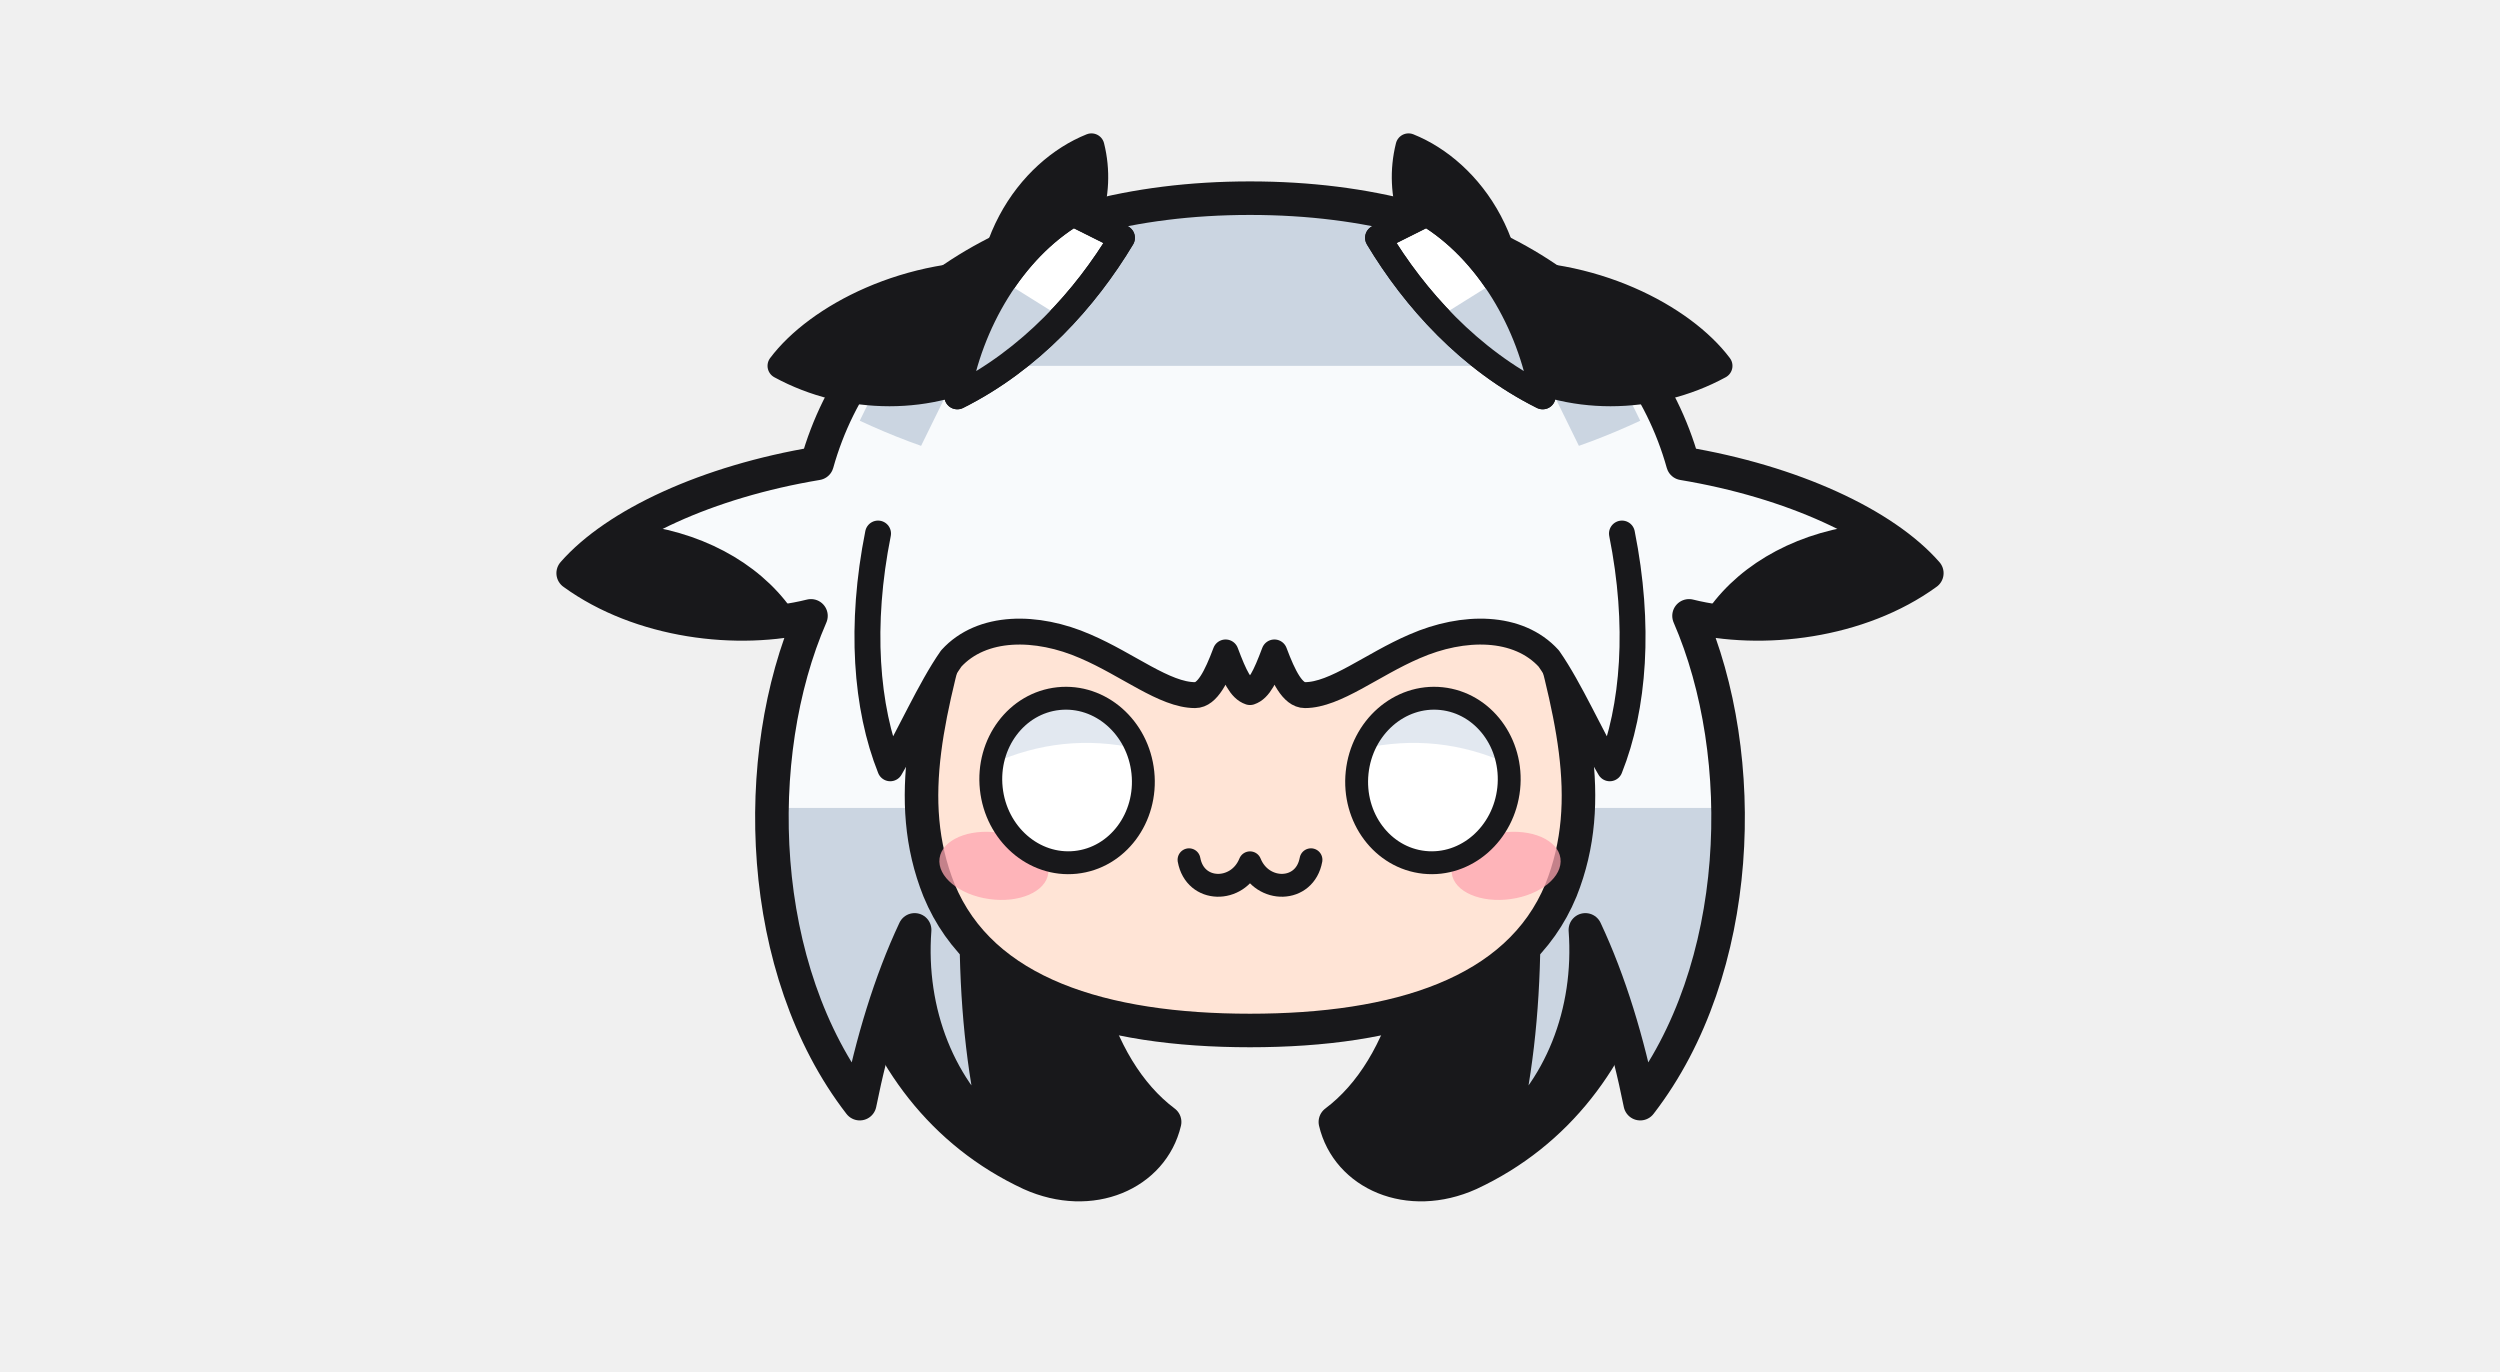
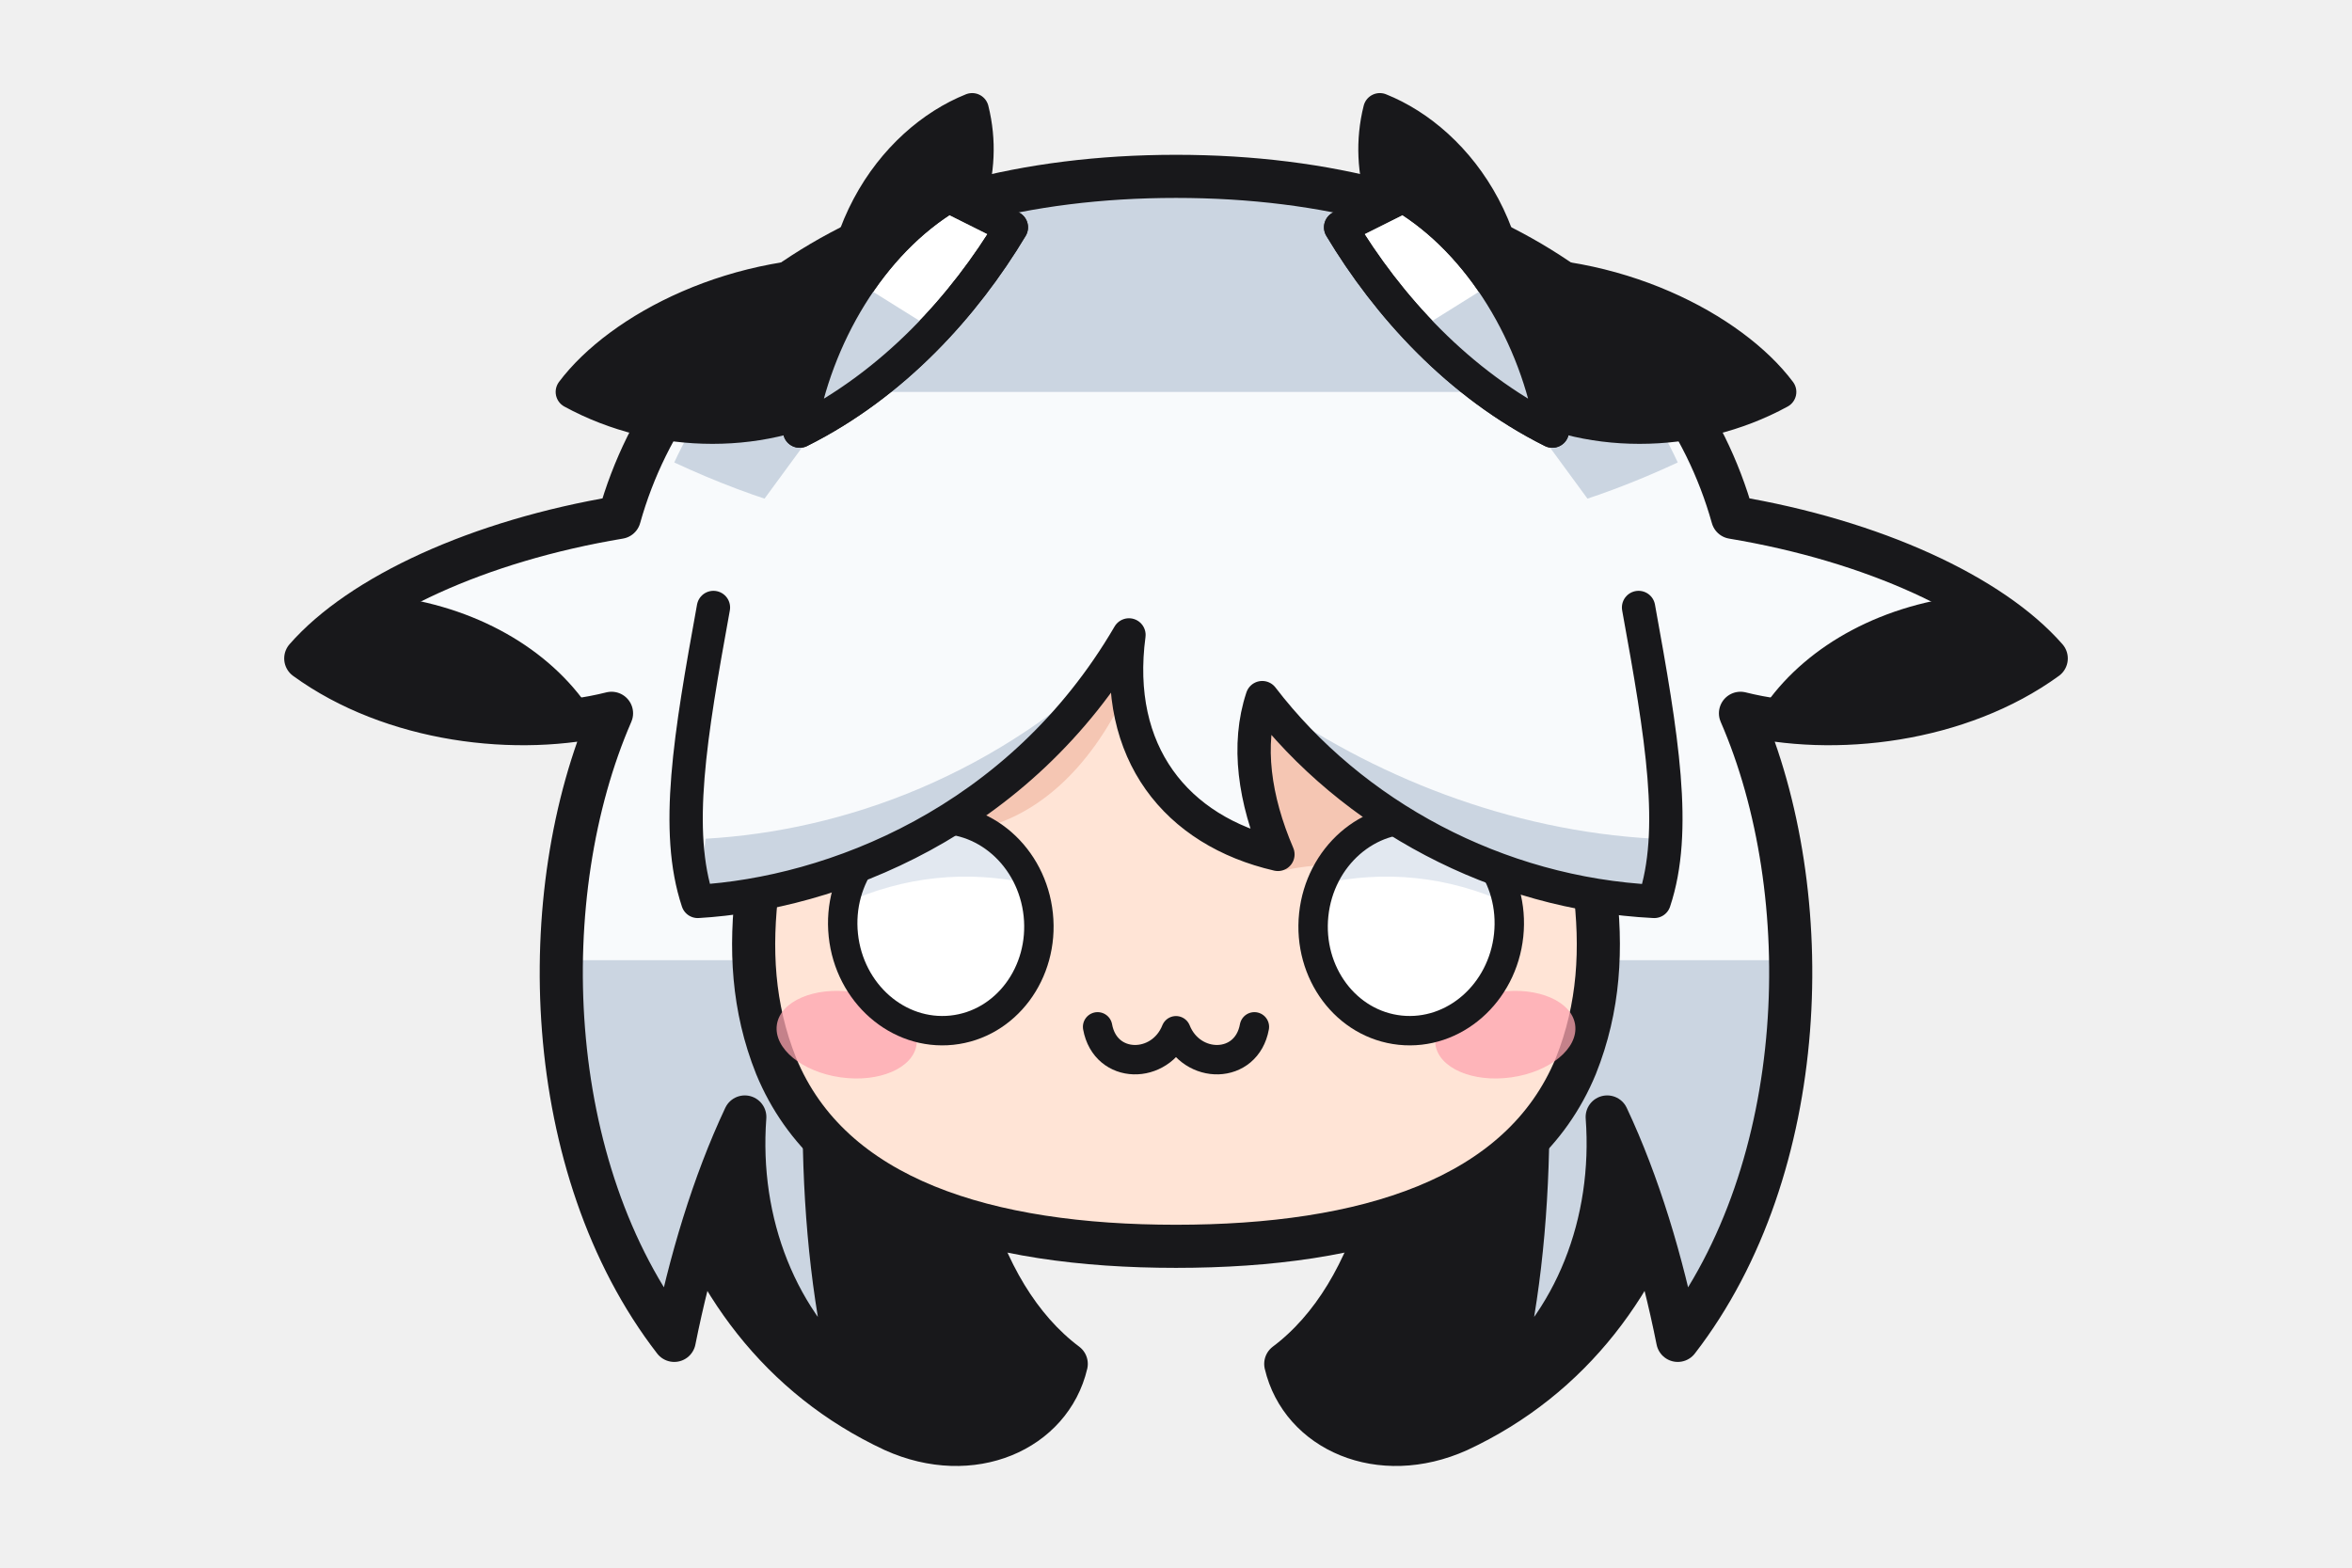
- <svg xmlns="http://www.w3.org/2000/svg" viewBox="0 0 820 450" width="100%" height="100%">
+ <svg xmlns="http://www.w3.org/2000/svg" viewBox="110 20 600 400" width="100%" height="100%">
  <defs>
    <style>
-       /* Stroke Hierarchy */
      .outer-stroke {
        stroke: #18181B;
        stroke-width: 11;
        stroke-linecap: round;
        stroke-linejoin: round;
      }
      .inner-stroke {
        stroke: #18181B;
        stroke-width: 8.5;
        stroke-linecap: round;
        stroke-linejoin: round;
      }
      .face-stroke {
        stroke: #18181B;
        stroke-width: 7.5;
        stroke-linecap: round;
        stroke-linejoin: round;
      }

-       /* Flat Color Palette (No Gradients) */
+       /* Flat Color Palette */
+       .wing-white   { fill: #FFFFFF; }
+       .wing-shadow  { fill: #E2E8F0; }
      .hair-base    { fill: #F8FAFC; }
      .hair-shadow  { fill: #CBD5E1; }
      .hair-dark    { fill: #18181B; }
      .skin-base    { fill: #FFE4D6; }
      .skin-shadow  { fill: #F5C6B3; }
      .blush        { fill: #FDA4AF; opacity: 0.75; }
      .eye-white    { fill: #FFFFFF; }
      .eye-shadow   { fill: #E2E8F0; }
      .horn-base    { fill: #FFFFFF; }
      .horn-shadow  { fill: #CBD5E1; }
      .none         { fill: none; }
    </style>
  </defs>
  <path class="outer-stroke hair-dark" d="     M 285,220     C 265,285 280,358 338,385     C 358,394 378,385 382,368     C 358,350 348,310 352,265     L 468,265     C 472,310 462,350 438,368     C 442,385 462,394 482,385     C 540,358 555,285 535,220     Z   " />
  <path class="hair-base" d="     M 410,65     C 332,65 282,102 268,152     C 232,158 202,172 188,188     C 210,204 242,208 266,202     C 246,248 248,318 282,362     C 286,342 292,322 300,305     C 298,332 308,358 328,374     C 318,335 318,285 326,235     L 494,235     C 502,285 502,335 492,374     C 512,358 522,332 520,305     C 528,322 534,342 538,362     C 572,318 574,248 554,202     C 578,208 610,204 632,188     C 618,172 588,158 552,152     C 538,102 488,65 410,65     Z   " />
  <path class="hair-shadow" d="     M 410,65     C 348,65 302,95 282,138     C 325,158 365,162 410,145     C 455,162 495,158 538,138     C 518,95 472,65 410,65     Z   " />
  <path class="hair-shadow" d="     M 256,265     C 254,305 262,338 282,362     C 286,342 292,322 300,305     C 298,332 308,358 328,374     C 320,342 318,302 322,265     Z   " />
  <path class="hair-shadow" d="     M 564,265     C 566,305 558,338 538,362     C 534,342 528,322 520,305     C 522,332 512,358 492,374     C 500,342 502,302 498,265     Z   " />
  <path class="outer-stroke none" d="     M 410,65     C 332,65 282,102 268,152     C 232,158 202,172 188,188     C 210,204 242,208 266,202     C 246,248 248,318 282,362     C 286,342 292,322 300,305     C 298,332 308,358 328,374     C 318,335 318,285 326,235     L 494,235     C 502,285 502,335 492,374     C 512,358 522,332 520,305     C 528,322 534,342 538,362     C 572,318 574,248 554,202     C 578,208 610,204 632,188     C 618,172 588,158 552,152     C 538,102 488,65 410,65     Z   " />
  <path class="inner-stroke hair-dark" d="     M 188,188     C 208,202 235,205 256,202     C 246,188 228,178 206,176     Z   " />
  <path class="inner-stroke hair-dark" d="     M 632,188     C 612,202 585,205 564,202     C 574,188 592,178 614,176     Z   " />
  <path class="outer-stroke skin-base" d="     M 315,195     C 305,232 296,262 308,292     C 322,326 362,338 410,338     C 458,338 498,326 512,292     C 524,262 515,232 505,195     Z   " />
-   <path class="skin-shadow" d="     M 312,216     C 322,205 340,205 356,212     C 370,218 382,228 392,228     C 396,228 399,222 402,214     C 405,222 407,226 410,227     C 413,226 415,222 418,214     C 421,222 424,228 428,228     C 438,228 450,218 464,212     C 480,205 498,205 508,216     L 505,195     L 315,195     Z   " />
+   <path class="skin-shadow" d="     M 312,215     C 345,245 380,235 398,195     C 405,222 425,238 438,242     C 455,238 485,245 508,215     L 505,195     L 315,195     Z   " />
  <ellipse class="blush" cx="326" cy="284" rx="18" ry="11" transform="rotate(8 326 284)" />
  <ellipse class="blush" cx="494" cy="284" rx="18" ry="11" transform="rotate(-8 494 284)" />
  <g transform="rotate(-6 350 256)">
    <ellipse class="eye-white" cx="350" cy="256" rx="25" ry="27" />
    <path class="eye-shadow" d="       M 326,248       A 25,27 0 0,1 374,248       Q 350,240 326,248       Z     " />
    <ellipse class="face-stroke none" cx="350" cy="256" rx="25" ry="27" />
  </g>
  <g transform="rotate(6 470 256)">
    <ellipse class="eye-white" cx="470" cy="256" rx="25" ry="27" />
    <path class="eye-shadow" d="       M 446,248       A 25,27 0 0,1 494,248       Q 470,240 446,248       Z     " />
    <ellipse class="face-stroke none" cx="470" cy="256" rx="25" ry="27" />
  </g>
  <path class="face-stroke none" d="     M 390,282     C 392,293 406,293 410,283     C 414,293 428,293 430,282   " />
-   <path class="hair-base" d="     M 288,175     C 282,205 284,232 292,252     C 298,242 305,226 312,216     C 322,205 340,205 356,212     C 370,218 382,228 392,228     C 396,228 399,222 402,214     C 405,222 407,226 410,227     C 413,226 415,222 418,214     C 421,222 424,228 428,228     C 438,228 450,218 464,212     C 480,205 498,205 508,216     C 515,226 522,242 528,252     C 536,232 538,205 532,175     L 505,120     L 315,120     Z   " />
-   <path class="hair-shadow" d="     M 292,252 C 298,242 305,226 312,216 C 306,226 298,240 292,252 Z   " />
-   <path class="hair-shadow" d="     M 392,228 C 396,228 399,222 402,214 C 398,220 395,225 392,228 Z   " />
-   <path class="hair-shadow" d="     M 410,227 C 413,226 415,222 418,214 C 414,222 412,225 410,227 Z   " />
-   <path class="hair-shadow" d="     M 428,228 C 424,228 421,222 418,214 C 422,220 425,225 428,228 Z   " />
-   <path class="hair-shadow" d="     M 528,252 C 522,242 515,226 508,216 C 514,226 522,240 528,252 Z   " />
-   <path class="inner-stroke none" d="     M 288,175     C 282,205 284,232 292,252     C 298,242 305,226 312,216     C 322,205 340,205 356,212     C 370,218 382,228 392,228     C 396,228 399,222 402,214     C 405,222 407,226 410,227     C 413,226 415,222 418,214     C 421,222 424,228 428,228     C 438,228 450,218 464,212     C 480,205 498,205 508,216     C 515,226 522,242 528,252     C 536,232 538,205 532,175   " />
+   <path class="hair-base" d="     M 292,165     C 285,205 282,232 288,250     C 318,248 368,232 398,185     C 394,212 408,232 435,238     C 430,224 428,210 432,198     C 455,228 492,248 532,250     C 538,232 535,205 528,165     L 495,120     L 325,120     Z   " />
+   <path class="hair-shadow" d="     M 288,250     C 318,248 368,232 398,185     C 365,218 325,232 290,234     Z   " />
+   <path class="hair-shadow" d="     M 432,198     C 455,228 492,248 532,250     C 534,242 534,234 532,234     C 495,232 460,218 432,198     Z   " />
+   <path class="inner-stroke none" d="     M 292,175     C 286,208 282,232 288,250     C 322,248 370,230 398,182     C 394,212 410,232 436,238     C 430,224 428,210 432,198     C 455,228 492,248 532,250     C 538,232 534,208 528,175   " />
  <path class="inner-stroke hair-dark" d="     M 332,90     C 298,88 268,104 256,120     C 278,132 306,132 326,120     C 318,82 338,56 358,48     C 362,64 356,80 345,90     Z   " />
  <path class="inner-stroke horn-base" d="     M 352,70     C 332,82 318,106 314,130     C 338,118 356,98 368,78     Z   " />
  <path class="horn-shadow" d="     M 314,130     C 326,124 338,115 348,104     L 332,94     C 324,106 317,118 314,130     Z   " />
  <path class="inner-stroke none" d="     M 352,70     C 332,82 318,106 314,130     C 338,118 356,98 368,78     Z   " />
  <path class="inner-stroke hair-dark" d="     M 488,90     C 522,88 552,104 564,120     C 542,132 514,132 494,120     C 502,82 482,56 462,48     C 458,64 464,80 475,90     Z   " />
  <path class="inner-stroke horn-base" d="     M 468,70     C 488,82 502,106 506,130     C 482,118 464,98 452,78     Z   " />
  <path class="horn-shadow" d="     M 506,130     C 494,124 482,115 472,104     L 488,94     C 496,106 503,118 506,130     Z   " />
  <path class="inner-stroke none" d="     M 468,70     C 488,82 502,106 506,130     C 482,118 464,98 452,78     Z   " />
</svg>
